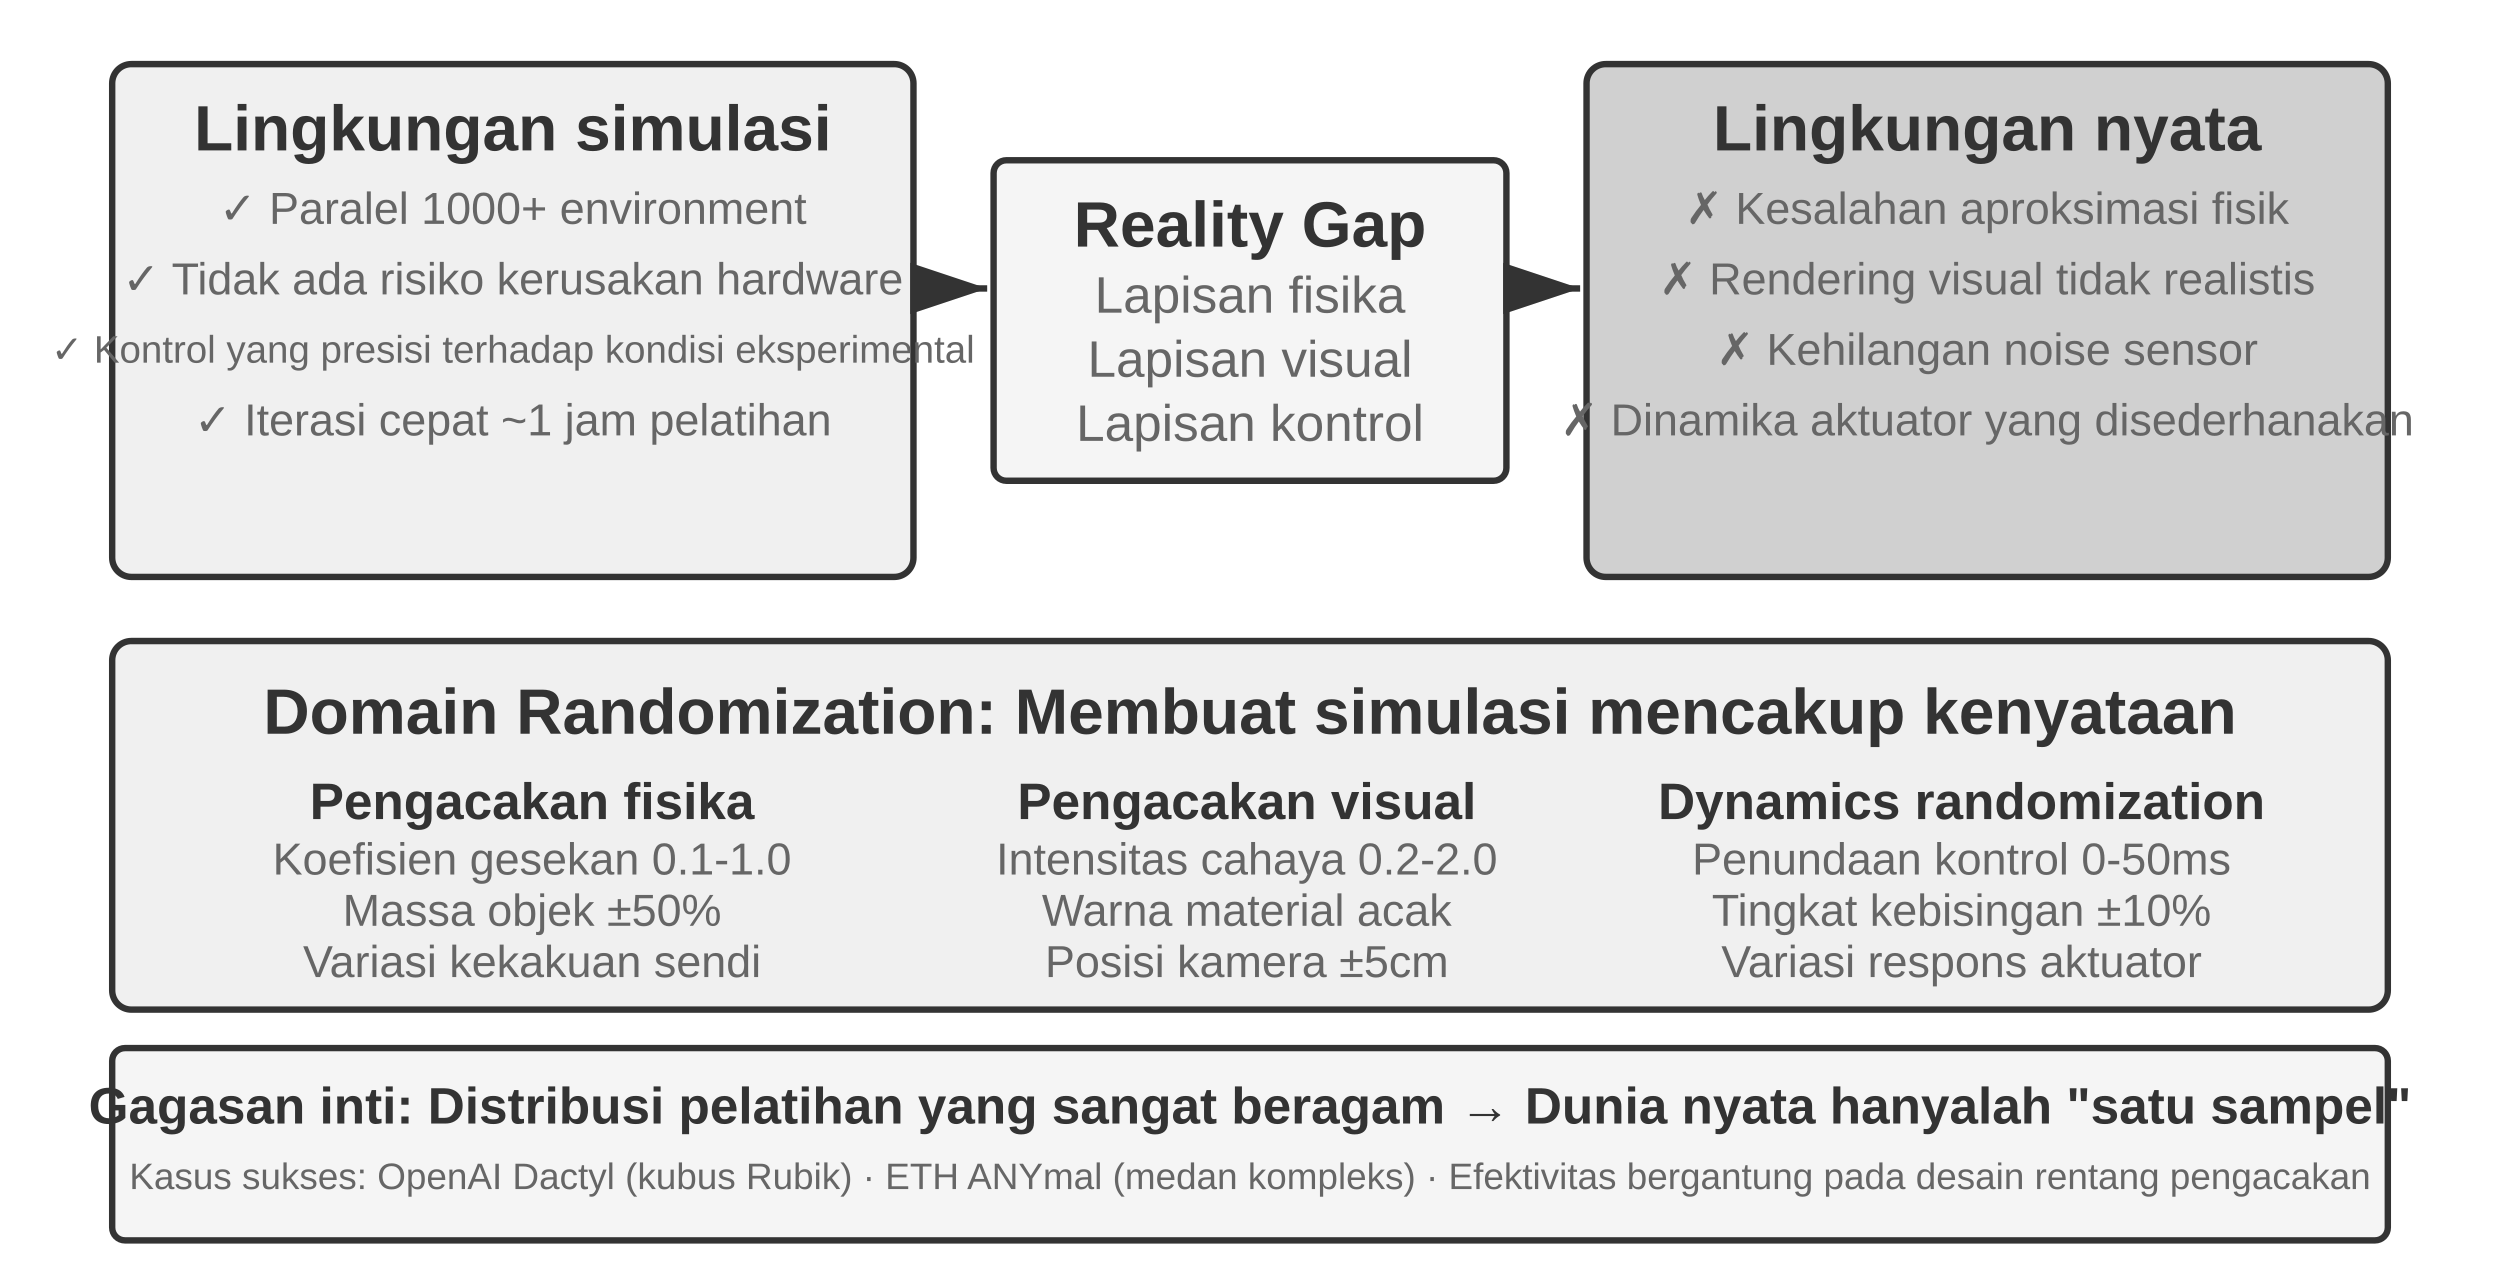
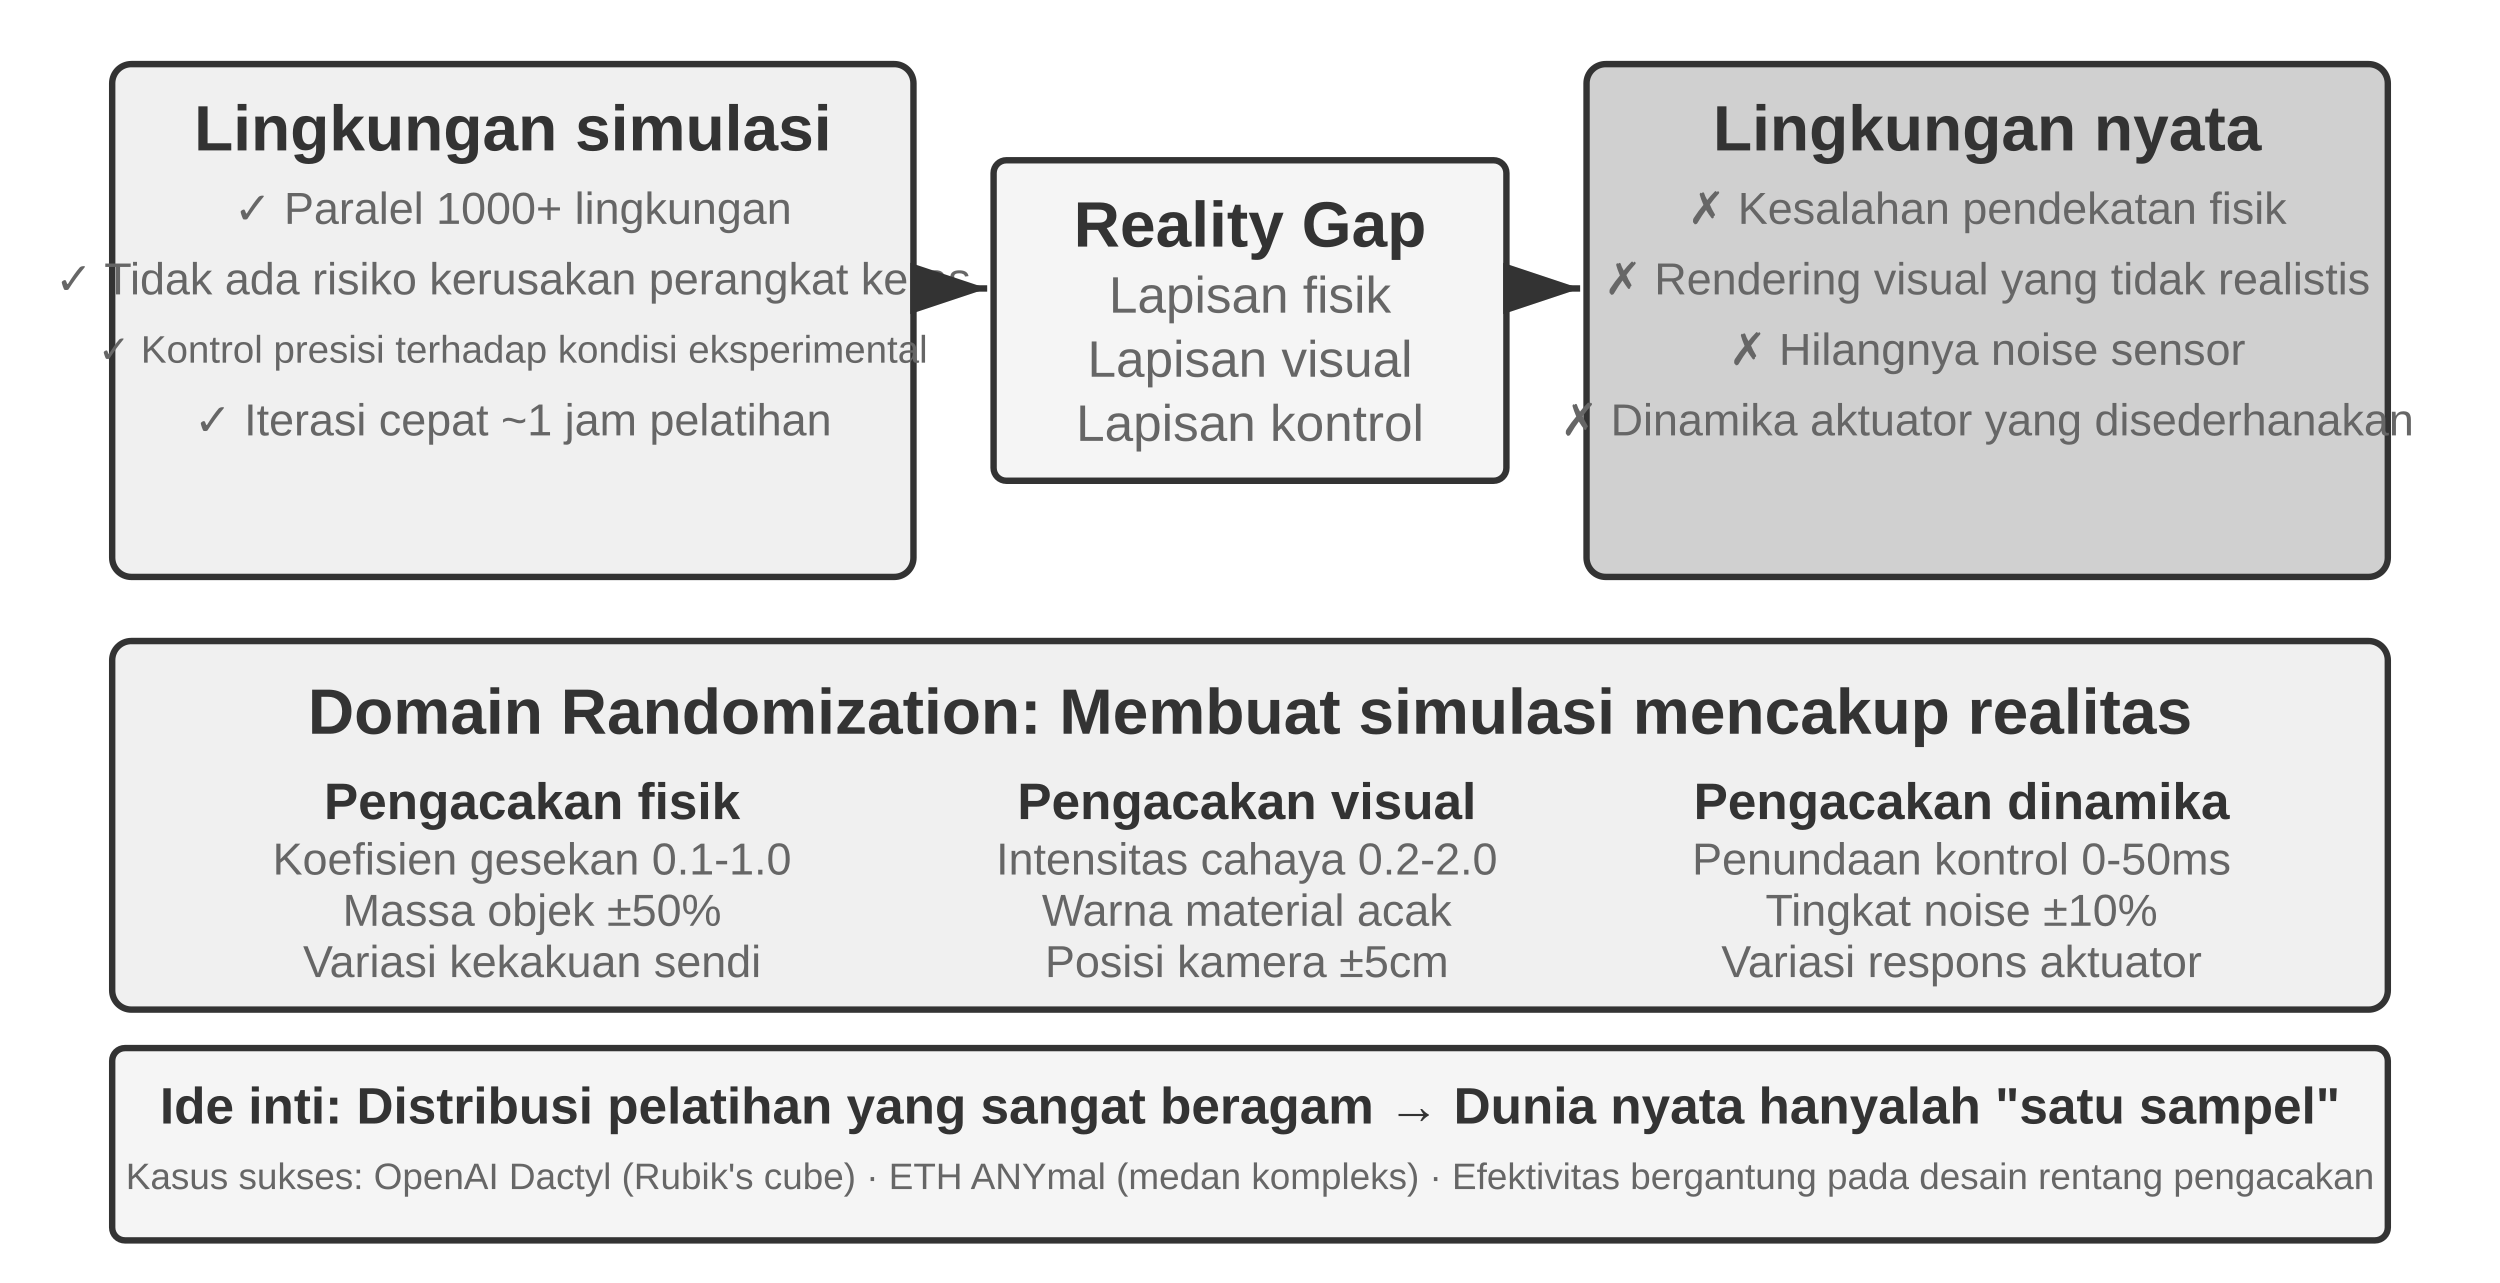
<svg xmlns="http://www.w3.org/2000/svg" viewBox="0 40 780 400" width="780" height="400" style="background:#ffffff">
  <defs>
    <marker id="ah" markerWidth="12" markerHeight="8" refX="12" refY="4" orient="auto">
      <polygon points="0 0, 12 4, 0 8" fill="#333333" />
    </marker>
    <marker id="ah-light" markerWidth="12" markerHeight="8" refX="12" refY="4" orient="auto">
      <polygon points="0 0, 12 4, 0 8" fill="#999999" />
    </marker>
  </defs>
  <rect x="35" y="60" width="250" height="160" rx="6" fill="#f0f0f0" stroke="#333333" stroke-width="2" />
  <text x="160" y="80" font-family="Arial, 'Helvetica Neue', Helvetica, 'PingFang SC', 'Microsoft YaHei', sans-serif" font-size="20" fill="#333333" text-anchor="middle" dominant-baseline="central" font-weight="bold">Lingkungan simulasi</text>
-   <text x="160" y="105" font-family="Arial, 'Helvetica Neue', Helvetica, 'PingFang SC', 'Microsoft YaHei', sans-serif" font-size="14" fill="#666666" text-anchor="middle" dominant-baseline="central" font-weight="normal">✓ Paralel 1000+ environment</text>
-   <text x="160" y="127" font-family="Arial, 'Helvetica Neue', Helvetica, 'PingFang SC', 'Microsoft YaHei', sans-serif" font-size="14" fill="#666666" text-anchor="middle" dominant-baseline="central" font-weight="normal">✓ Tidak ada risiko kerusakan hardware</text>
-   <text x="160" y="149" font-family="Arial, 'Helvetica Neue', Helvetica, 'PingFang SC', 'Microsoft YaHei', sans-serif" font-size="12" fill="#666666" text-anchor="middle" dominant-baseline="central" font-weight="normal">✓ Kontrol yang presisi terhadap kondisi eksperimental</text>
+   <text x="160" y="105" font-family="Arial, 'Helvetica Neue', Helvetica, 'PingFang SC', 'Microsoft YaHei', sans-serif" font-size="14" fill="#666666" text-anchor="middle" dominant-baseline="central" font-weight="normal">✓ Paralel 1000+ lingkungan</text>
+   <text x="160" y="127" font-family="Arial, 'Helvetica Neue', Helvetica, 'PingFang SC', 'Microsoft YaHei', sans-serif" font-size="14" fill="#666666" text-anchor="middle" dominant-baseline="central" font-weight="normal">✓ Tidak ada risiko kerusakan perangkat keras</text>
+   <text x="160" y="149" font-family="Arial, 'Helvetica Neue', Helvetica, 'PingFang SC', 'Microsoft YaHei', sans-serif" font-size="12" fill="#666666" text-anchor="middle" dominant-baseline="central" font-weight="normal">✓ Kontrol presisi terhadap kondisi eksperimental</text>
  <text x="160" y="171" font-family="Arial, 'Helvetica Neue', Helvetica, 'PingFang SC', 'Microsoft YaHei', sans-serif" font-size="14" fill="#666666" text-anchor="middle" dominant-baseline="central" font-weight="normal">✓ Iterasi cepat ~1 jam pelatihan</text>
  <rect x="495" y="60" width="250" height="160" rx="6" fill="#d0d0d0" stroke="#333333" stroke-width="2" />
  <text x="620" y="80" font-family="Arial, 'Helvetica Neue', Helvetica, 'PingFang SC', 'Microsoft YaHei', sans-serif" font-size="20" fill="#333333" text-anchor="middle" dominant-baseline="central" font-weight="bold">Lingkungan nyata</text>
-   <text x="620" y="105" font-family="Arial, 'Helvetica Neue', Helvetica, 'PingFang SC', 'Microsoft YaHei', sans-serif" font-size="14" fill="#666666" text-anchor="middle" dominant-baseline="central" font-weight="normal">✗ Kesalahan aproksimasi fisik</text>
-   <text x="620" y="127" font-family="Arial, 'Helvetica Neue', Helvetica, 'PingFang SC', 'Microsoft YaHei', sans-serif" font-size="14" fill="#666666" text-anchor="middle" dominant-baseline="central" font-weight="normal">✗ Rendering visual tidak realistis</text>
-   <text x="620" y="149" font-family="Arial, 'Helvetica Neue', Helvetica, 'PingFang SC', 'Microsoft YaHei', sans-serif" font-size="14" fill="#666666" text-anchor="middle" dominant-baseline="central" font-weight="normal">✗ Kehilangan noise sensor</text>
+   <text x="620" y="105" font-family="Arial, 'Helvetica Neue', Helvetica, 'PingFang SC', 'Microsoft YaHei', sans-serif" font-size="14" fill="#666666" text-anchor="middle" dominant-baseline="central" font-weight="normal">✗ Kesalahan pendekatan fisik</text>
+   <text x="620" y="127" font-family="Arial, 'Helvetica Neue', Helvetica, 'PingFang SC', 'Microsoft YaHei', sans-serif" font-size="14" fill="#666666" text-anchor="middle" dominant-baseline="central" font-weight="normal">✗ Rendering visual yang tidak realistis</text>
+   <text x="620" y="149" font-family="Arial, 'Helvetica Neue', Helvetica, 'PingFang SC', 'Microsoft YaHei', sans-serif" font-size="14" fill="#666666" text-anchor="middle" dominant-baseline="central" font-weight="normal">✗ Hilangnya noise sensor</text>
  <text x="620" y="171" font-family="Arial, 'Helvetica Neue', Helvetica, 'PingFang SC', 'Microsoft YaHei', sans-serif" font-size="14" fill="#666666" text-anchor="middle" dominant-baseline="central" font-weight="normal">✗ Dinamika aktuator yang disederhanakan</text>
  <rect x="310" y="90" width="160" height="100" rx="4" fill="#f5f5f5" stroke="#333333" stroke-width="2" />
  <text x="390" y="110" font-family="Arial, 'Helvetica Neue', Helvetica, 'PingFang SC', 'Microsoft YaHei', sans-serif" font-size="20" fill="#333333" text-anchor="middle" dominant-baseline="central" font-weight="bold">Reality Gap</text>
-   <text x="390" y="132" font-family="Arial, 'Helvetica Neue', Helvetica, 'PingFang SC', 'Microsoft YaHei', sans-serif" font-size="16" fill="#666666" text-anchor="middle" dominant-baseline="central" font-weight="normal">Lapisan fisika</text>
+   <text x="390" y="132" font-family="Arial, 'Helvetica Neue', Helvetica, 'PingFang SC', 'Microsoft YaHei', sans-serif" font-size="16" fill="#666666" text-anchor="middle" dominant-baseline="central" font-weight="normal">Lapisan fisik</text>
  <text x="390" y="152" font-family="Arial, 'Helvetica Neue', Helvetica, 'PingFang SC', 'Microsoft YaHei', sans-serif" font-size="16" fill="#666666" text-anchor="middle" dominant-baseline="central" font-weight="normal">Lapisan visual</text>
  <text x="390" y="172" font-family="Arial, 'Helvetica Neue', Helvetica, 'PingFang SC', 'Microsoft YaHei', sans-serif" font-size="16" fill="#666666" text-anchor="middle" dominant-baseline="central" font-weight="normal">Lapisan kontrol</text>
  <line x1="287" y1="130" x2="308" y2="130" stroke="#333333" stroke-width="2" marker-end="url(#ah)" />
  <line x1="472" y1="130" x2="493" y2="130" stroke="#333333" stroke-width="2" marker-end="url(#ah)" />
  <rect x="35" y="240" width="710" height="115" rx="6" fill="#f0f0f0" stroke="#333333" stroke-width="2" />
-   <text x="390" y="262" font-family="Arial, 'Helvetica Neue', Helvetica, 'PingFang SC', 'Microsoft YaHei', sans-serif" font-size="20" fill="#333333" text-anchor="middle" dominant-baseline="central" font-weight="bold">Domain Randomization: Membuat simulasi mencakup kenyataan</text>
-   <text x="166" y="290" font-family="Arial, 'Helvetica Neue', Helvetica, 'PingFang SC', 'Microsoft YaHei', sans-serif" font-size="16" fill="#333333" text-anchor="middle" dominant-baseline="central" font-weight="bold">Pengacakan fisika</text>
+   <text x="390" y="262" font-family="Arial, 'Helvetica Neue', Helvetica, 'PingFang SC', 'Microsoft YaHei', sans-serif" font-size="20" fill="#333333" text-anchor="middle" dominant-baseline="central" font-weight="bold">Domain Randomization: Membuat simulasi mencakup realitas</text>
+   <text x="166" y="290" font-family="Arial, 'Helvetica Neue', Helvetica, 'PingFang SC', 'Microsoft YaHei', sans-serif" font-size="16" fill="#333333" text-anchor="middle" dominant-baseline="central" font-weight="bold">Pengacakan fisik</text>
  <text x="166" y="308" font-family="Arial, 'Helvetica Neue', Helvetica, 'PingFang SC', 'Microsoft YaHei', sans-serif" font-size="14" fill="#666666" text-anchor="middle" dominant-baseline="central" font-weight="normal">Koefisien gesekan 0.1-1.0</text>
  <text x="166" y="324" font-family="Arial, 'Helvetica Neue', Helvetica, 'PingFang SC', 'Microsoft YaHei', sans-serif" font-size="14" fill="#666666" text-anchor="middle" dominant-baseline="central" font-weight="normal">Massa objek ±50%</text>
  <text x="166" y="340" font-family="Arial, 'Helvetica Neue', Helvetica, 'PingFang SC', 'Microsoft YaHei', sans-serif" font-size="14" fill="#666666" text-anchor="middle" dominant-baseline="central" font-weight="normal">Variasi kekakuan sendi</text>
  <text x="389" y="290" font-family="Arial, 'Helvetica Neue', Helvetica, 'PingFang SC', 'Microsoft YaHei', sans-serif" font-size="16" fill="#333333" text-anchor="middle" dominant-baseline="central" font-weight="bold">Pengacakan visual</text>
  <text x="389" y="308" font-family="Arial, 'Helvetica Neue', Helvetica, 'PingFang SC', 'Microsoft YaHei', sans-serif" font-size="14" fill="#666666" text-anchor="middle" dominant-baseline="central" font-weight="normal">Intensitas cahaya 0.2-2.0</text>
  <text x="389" y="324" font-family="Arial, 'Helvetica Neue', Helvetica, 'PingFang SC', 'Microsoft YaHei', sans-serif" font-size="14" fill="#666666" text-anchor="middle" dominant-baseline="central" font-weight="normal">Warna material acak</text>
  <text x="389" y="340" font-family="Arial, 'Helvetica Neue', Helvetica, 'PingFang SC', 'Microsoft YaHei', sans-serif" font-size="14" fill="#666666" text-anchor="middle" dominant-baseline="central" font-weight="normal">Posisi kamera ±5cm</text>
-   <text x="612" y="290" font-family="Arial, 'Helvetica Neue', Helvetica, 'PingFang SC', 'Microsoft YaHei', sans-serif" font-size="16" fill="#333333" text-anchor="middle" dominant-baseline="central" font-weight="bold">Dynamics randomization</text>
+   <text x="612" y="290" font-family="Arial, 'Helvetica Neue', Helvetica, 'PingFang SC', 'Microsoft YaHei', sans-serif" font-size="16" fill="#333333" text-anchor="middle" dominant-baseline="central" font-weight="bold">Pengacakan dinamika</text>
  <text x="612" y="308" font-family="Arial, 'Helvetica Neue', Helvetica, 'PingFang SC', 'Microsoft YaHei', sans-serif" font-size="14" fill="#666666" text-anchor="middle" dominant-baseline="central" font-weight="normal">Penundaan kontrol 0-50ms</text>
-   <text x="612" y="324" font-family="Arial, 'Helvetica Neue', Helvetica, 'PingFang SC', 'Microsoft YaHei', sans-serif" font-size="14" fill="#666666" text-anchor="middle" dominant-baseline="central" font-weight="normal">Tingkat kebisingan ±10%</text>
+   <text x="612" y="324" font-family="Arial, 'Helvetica Neue', Helvetica, 'PingFang SC', 'Microsoft YaHei', sans-serif" font-size="14" fill="#666666" text-anchor="middle" dominant-baseline="central" font-weight="normal">Tingkat noise ±10%</text>
  <text x="612" y="340" font-family="Arial, 'Helvetica Neue', Helvetica, 'PingFang SC', 'Microsoft YaHei', sans-serif" font-size="14" fill="#666666" text-anchor="middle" dominant-baseline="central" font-weight="normal">Variasi respons aktuator</text>
  <rect x="35" y="367" width="710" height="60" rx="4" fill="#f5f5f5" stroke="#333333" stroke-width="2" />
-   <text x="390" y="385" font-family="Arial, 'Helvetica Neue', Helvetica, 'PingFang SC', 'Microsoft YaHei', sans-serif" font-size="16" fill="#333333" text-anchor="middle" dominant-baseline="central" font-weight="bold">Gagasan inti: Distribusi pelatihan yang sangat beragam → Dunia nyata hanyalah "satu sampel"</text>
-   <text x="390" y="407" font-family="Arial, 'Helvetica Neue', Helvetica, 'PingFang SC', 'Microsoft YaHei', sans-serif" font-size="11.5" fill="#666666" text-anchor="middle" dominant-baseline="central" font-weight="normal">Kasus sukses: OpenAI Dactyl (kubus Rubik) · ETH ANYmal (medan kompleks) · Efektivitas bergantung pada desain rentang pengacakan</text>
+   <text x="390" y="385" font-family="Arial, 'Helvetica Neue', Helvetica, 'PingFang SC', 'Microsoft YaHei', sans-serif" font-size="16" fill="#333333" text-anchor="middle" dominant-baseline="central" font-weight="bold">Ide inti: Distribusi pelatihan yang sangat beragam → Dunia nyata hanyalah "satu sampel"</text>
+   <text x="390" y="407" font-family="Arial, 'Helvetica Neue', Helvetica, 'PingFang SC', 'Microsoft YaHei', sans-serif" font-size="11.5" fill="#666666" text-anchor="middle" dominant-baseline="central" font-weight="normal">Kasus sukses: OpenAI Dactyl (Rubik's cube) · ETH ANYmal (medan kompleks) · Efektivitas bergantung pada desain rentang pengacakan</text>
</svg>
